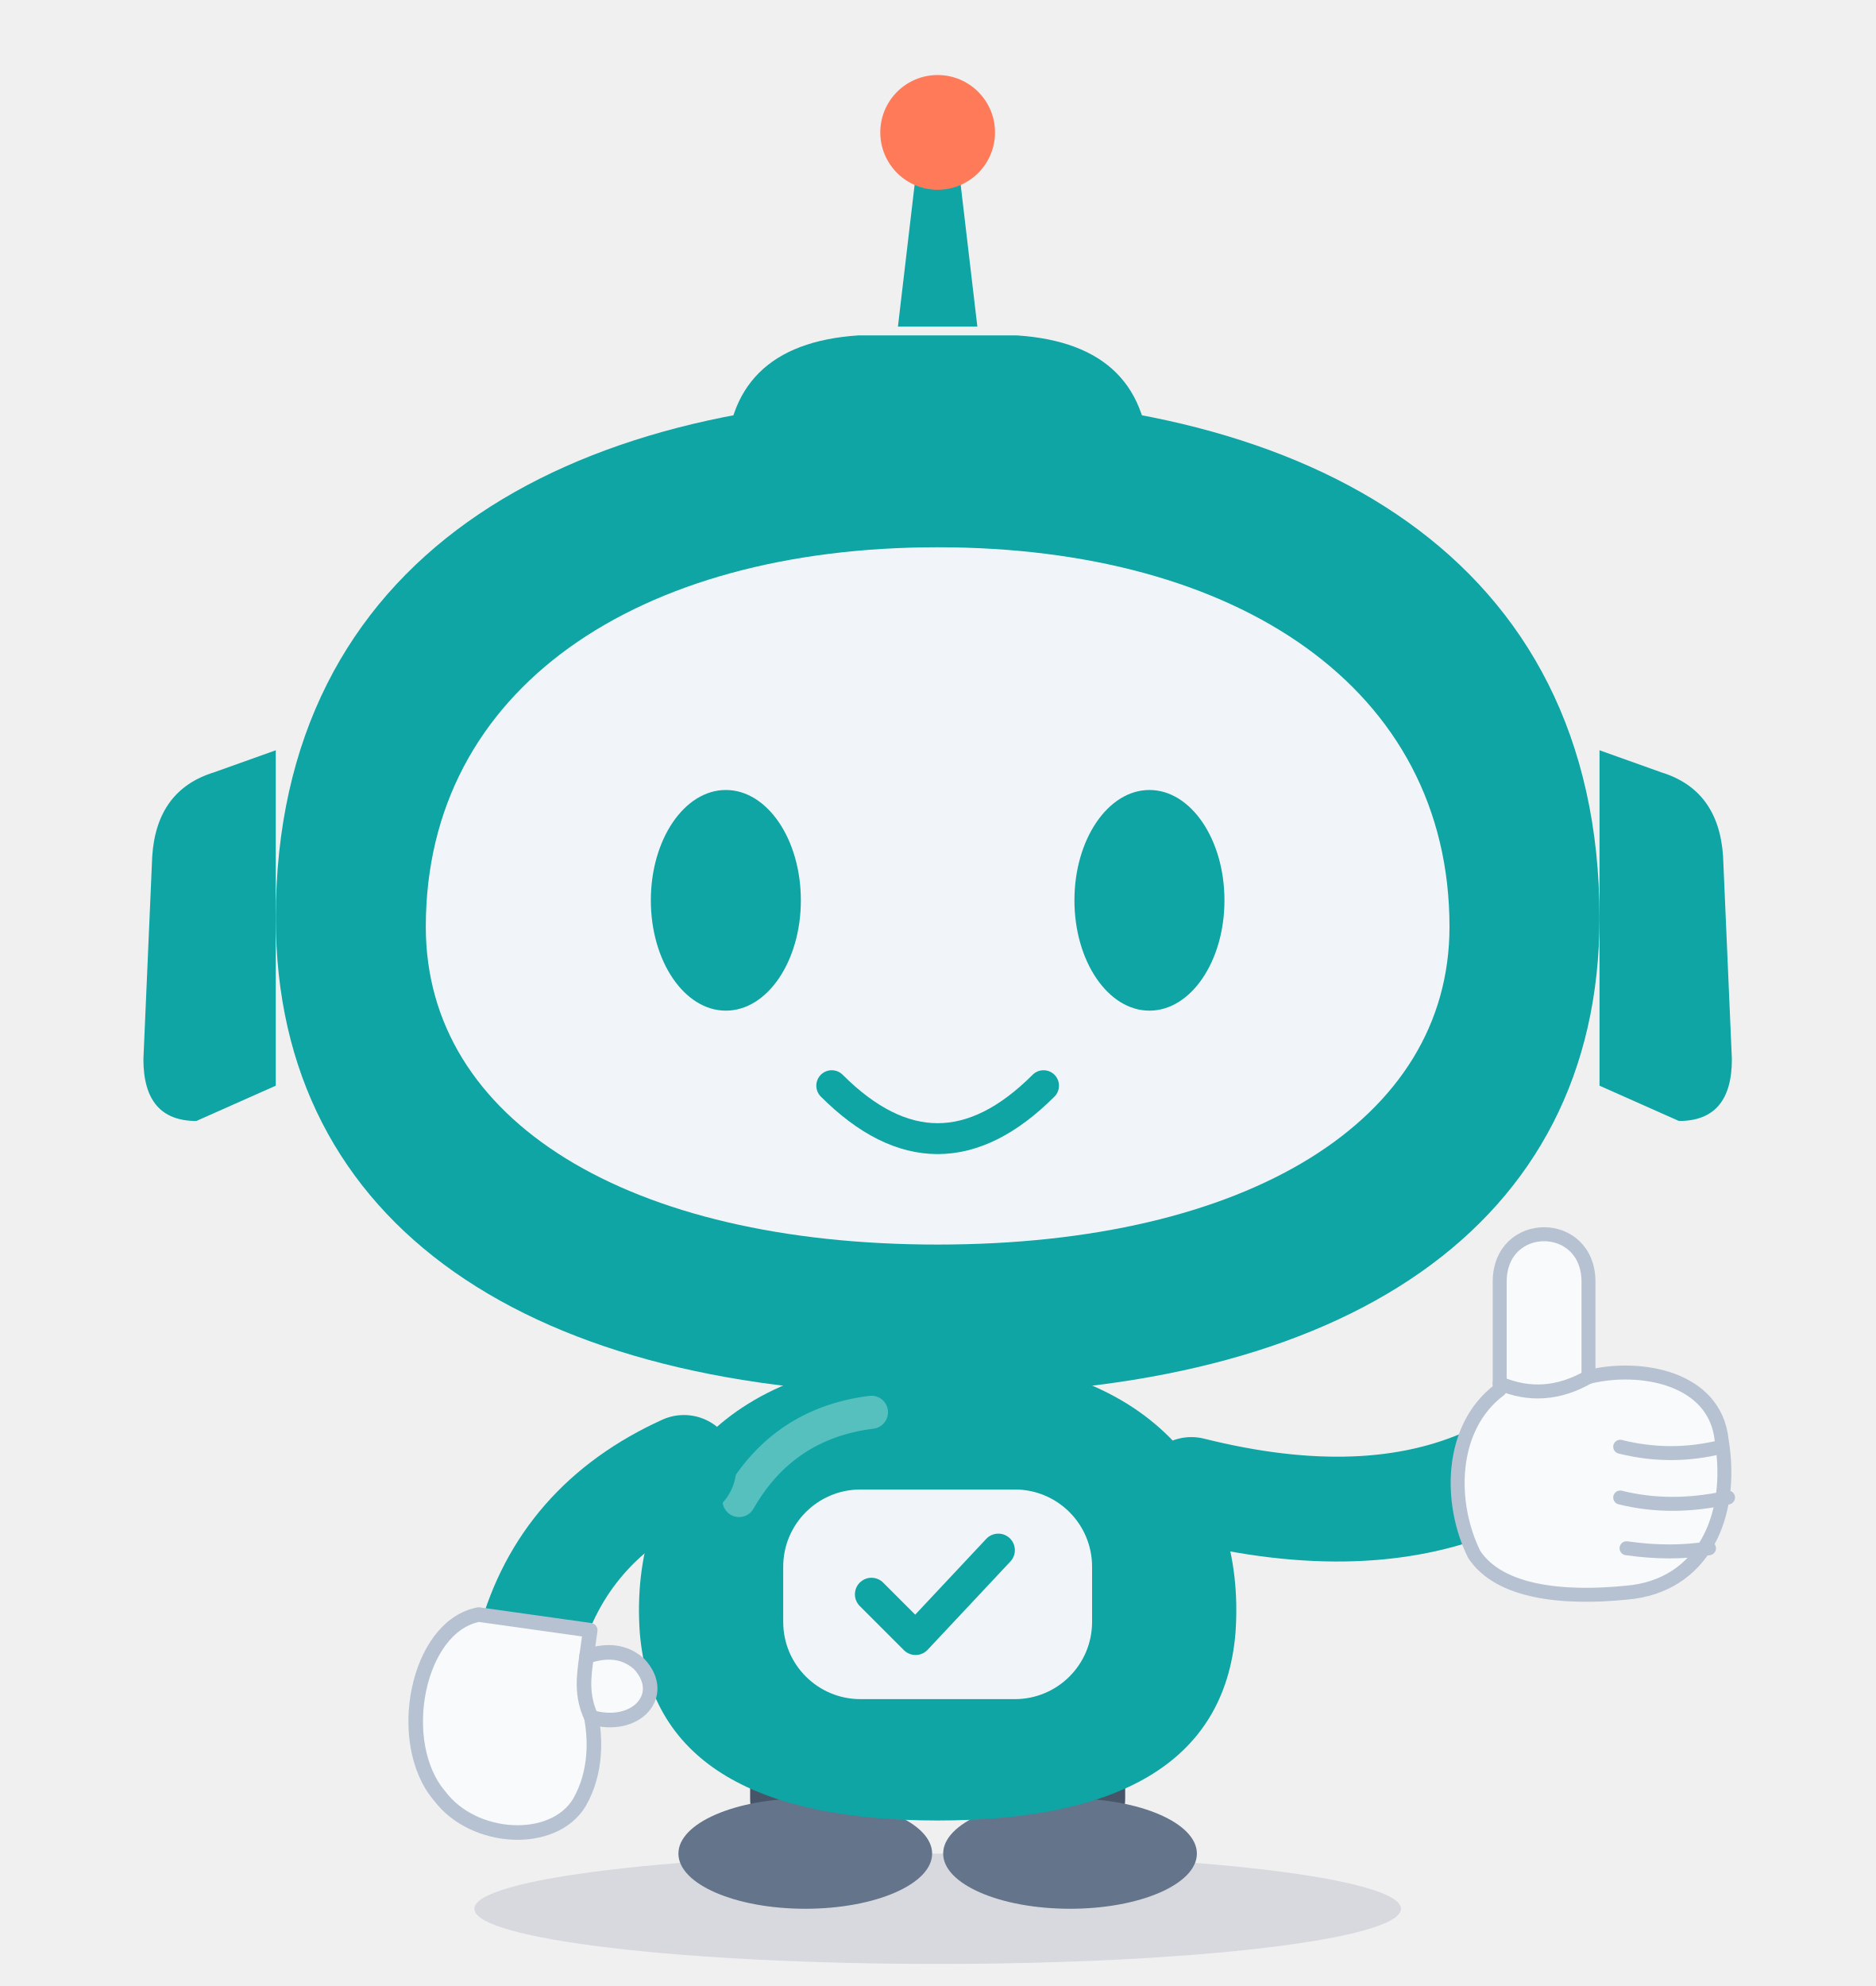
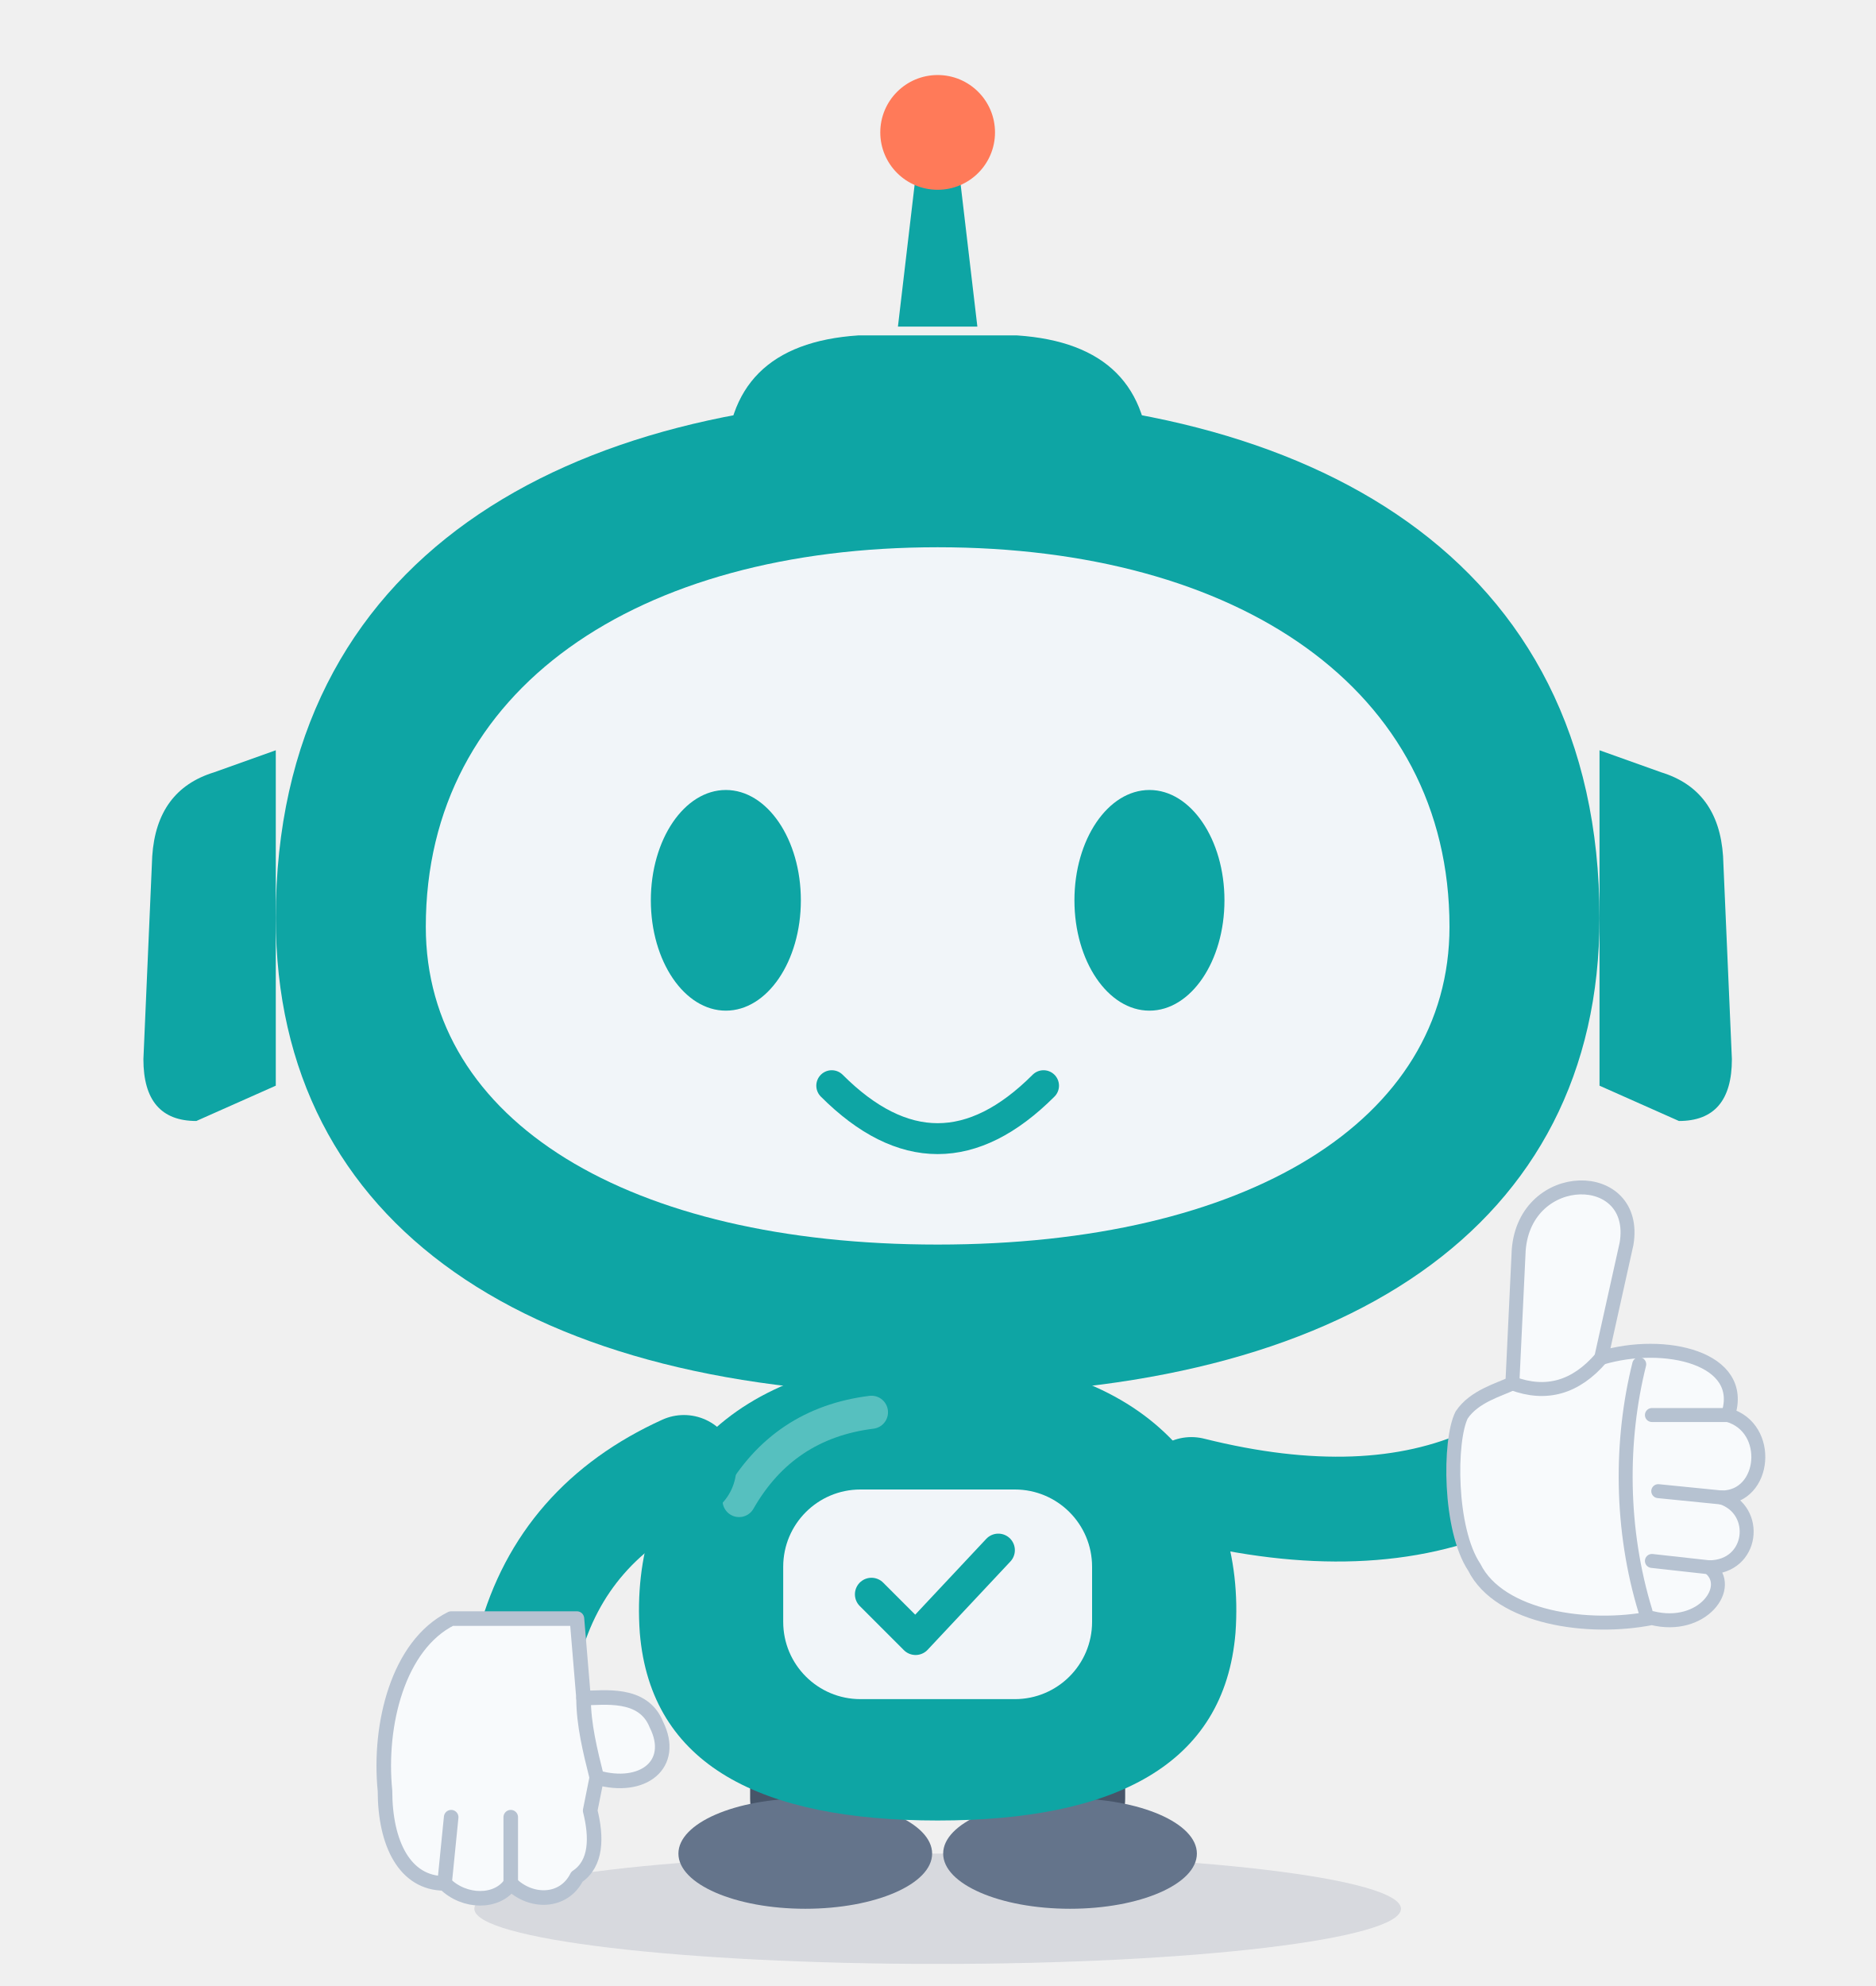
<svg xmlns="http://www.w3.org/2000/svg" viewBox="110 84 340 360" role="img" aria-label="WiseRobot mascot giving a thumbs up">
  <style>
    .blink { transform-box: fill-box; transform-origin: center; animation: blink 5s infinite; }
    .ball { animation: pulse 2s ease-in-out infinite; transform-box: fill-box; transform-origin: center; }
    @keyframes blink { 0%,92%,100% { transform: scaleY(1); } 95% { transform: scaleY(0.1); } }
    @keyframes pulse { 0%,100% { transform: scale(1); } 50% { transform: scale(1.25); } }
    @media (prefers-reduced-motion: reduce) { .blink,.ball { animation: none; } }
  </style>
  <ellipse cx="280" cy="430" rx="84" ry="10" fill="#64748b" fill-opacity="0.18" />
  <rect x="246" y="398" width="26" height="22" rx="10" fill="#475569" />
  <rect x="288" y="398" width="26" height="22" rx="10" fill="#475569" />
  <ellipse cx="256" cy="420" rx="23" ry="10" fill="#64748b" />
  <ellipse cx="304" cy="420" rx="23" ry="10" fill="#64748b" />
  <rect x="262" y="322" width="36" height="22" rx="8" fill="#0ea5a4" />
  <path d="M280 330 C318 330 336 352 334 380 C332 404 312 414 280 414 C248 414 228 404 226 380 C224 352 242 330 280 330 Z" fill="#0ea5a4" />
  <path d="M244 356 Q252 342 268 340" fill="none" stroke="#fff" stroke-opacity="0.3" stroke-width="6" stroke-linecap="round" />
  <rect x="252" y="354" width="56" height="38" rx="14" fill="#f1f5f9" />
  <path d="M268 373l8 8 15-16" fill="none" stroke="#0ea5a4" stroke-width="6" stroke-linecap="round" stroke-linejoin="round" />
  <path d="M234 350 Q212 360 206 382" fill="none" stroke="#0ea5a4" stroke-width="19" stroke-linecap="round" />
-   <g transform="translate(205 396) rotate(8) scale(1.2)" fill="#f8fafc" stroke="#b6c2d1" stroke-width="2.2" stroke-linejoin="round" stroke-linecap="round">
-     <path d="M-9 -15 C-18 -12 -19 6 -11 13 C-5 19 7 18 10 11 C12 6 11 1 10 -2 C17 -1 21 -7 16 -11 C13 -13 10 -12 8 -11 L8 -15 Z" />
-     <path d="M10 -2 C8 -5 8 -8 8 -11" fill="none" />
+   <g transform="translate(205 399) scale(1.2)" fill="#f8fafc" stroke="#b6c2d1" stroke-width="2.2" stroke-linejoin="round" stroke-linecap="round">
+     <path d="M-11 -18 C-19 -14 -22 -2 -21 8 C-21 16 -18 22 -12 22 C-9 25 -4 25 -2 22 C1 25 6 25 8 21 C11 19 11 15 10 11 L11 6 C18 8 23 4 20 -2 C18 -7 12 -6 9 -6 L8 -18 Z" />
+     <path d="M11 6 C10 2 9 -2 9 -6" fill="none" />
+     <path d="M-12 22 L-11 12 M-2 22 L-2 12" fill="none" />
  </g>
  <g transform="translate(280 332) scale(0.8) translate(-280 -332)">
    <path d="M271 96 L289 96 L285 62 L275 62 Z" fill="#0ea5a4" />
    <circle class="ball" cx="280" cy="52" r="13" fill="#ff7a59" />
    <path d="M130 192 L116 197 Q103 201 102 216 L100 262 Q100 276 112 276 L130 268 Z" fill="#0ea5a4" />
    <path d="M430 192 L444 197 Q457 201 458 216 L460 262 Q460 276 448 276 L430 268 Z" fill="#0ea5a4" />
    <path d="M232 128 Q232 100 262 98 L298 98 Q328 100 328 128 Z" fill="#0ea5a4" />
    <path d="M130 230 C130 148 196 112 280 112 C364 112 430 148 430 230 C430 300 372 338 280 338 C188 338 130 300 130 230 Z" fill="#0ea5a4" />
    <path d="M164 232 C164 178 212 146 280 146 C348 146 396 178 396 232 C396 276 350 304 280 304 C210 304 164 276 164 232 Z" fill="#f1f5f9" />
    <ellipse class="blink" cx="232" cy="226" rx="17" ry="25" fill="#0ea5a4" />
    <ellipse class="blink" cx="328" cy="226" rx="17" ry="25" fill="#0ea5a4" />
    <path d="M256 268 Q280 292 304 268" fill="none" stroke="#0ea5a4" stroke-width="7" stroke-linecap="round" />
  </g>
  <g>
    <path d="M326 354 Q358 362 380 352" fill="none" stroke="#0ea5a4" stroke-width="19" stroke-linecap="round" />
    <g transform="translate(398 352) scale(1.15)" fill="#f8fafc" stroke="#b6c2d1" stroke-width="2.2" stroke-linejoin="round" stroke-linecap="round">
-       <path d="M-18 12 C-22 4 -22 -8 -14 -14 L-14 -31 C-14 -41 0 -41 0 -31 L0 -16 C8 -18 20 -16 21 -6 C23 6 18 17 6 18 C-4 19 -14 18 -18 12 Z" />
-       <path d="M-14 -15 Q-7 -12 0 -16" fill="none" />
-       <path d="M5 -5 Q13 -3 21 -5 M5 3 Q13 5 22 3 M6 11 Q13 12 19 11" fill="none" />
+       <path d="M2 -19 C12 -22 25 -19 22 -10 C29 -8 28 3 21 3 C27 5 26 14 19 14 C23 17 18 24 10 22 C0 24 -14 22 -18 14 C-22 8 -22 -6 -20 -10 C-18 -13 -14 -14 -12 -15 L-11 -36 C-10 -49 8 -49 6 -37 Z" />
+       <path d="M-12 -15 Q-4 -12 2 -19" fill="none" />
+       <path d="M10 -10 L22 -10 M11 2 L21 3 M10 13 L19 14" fill="none" />
+       <path d="M8 -18 C5 -6 5 8 9 21" fill="none" />
    </g>
  </g>
</svg>
